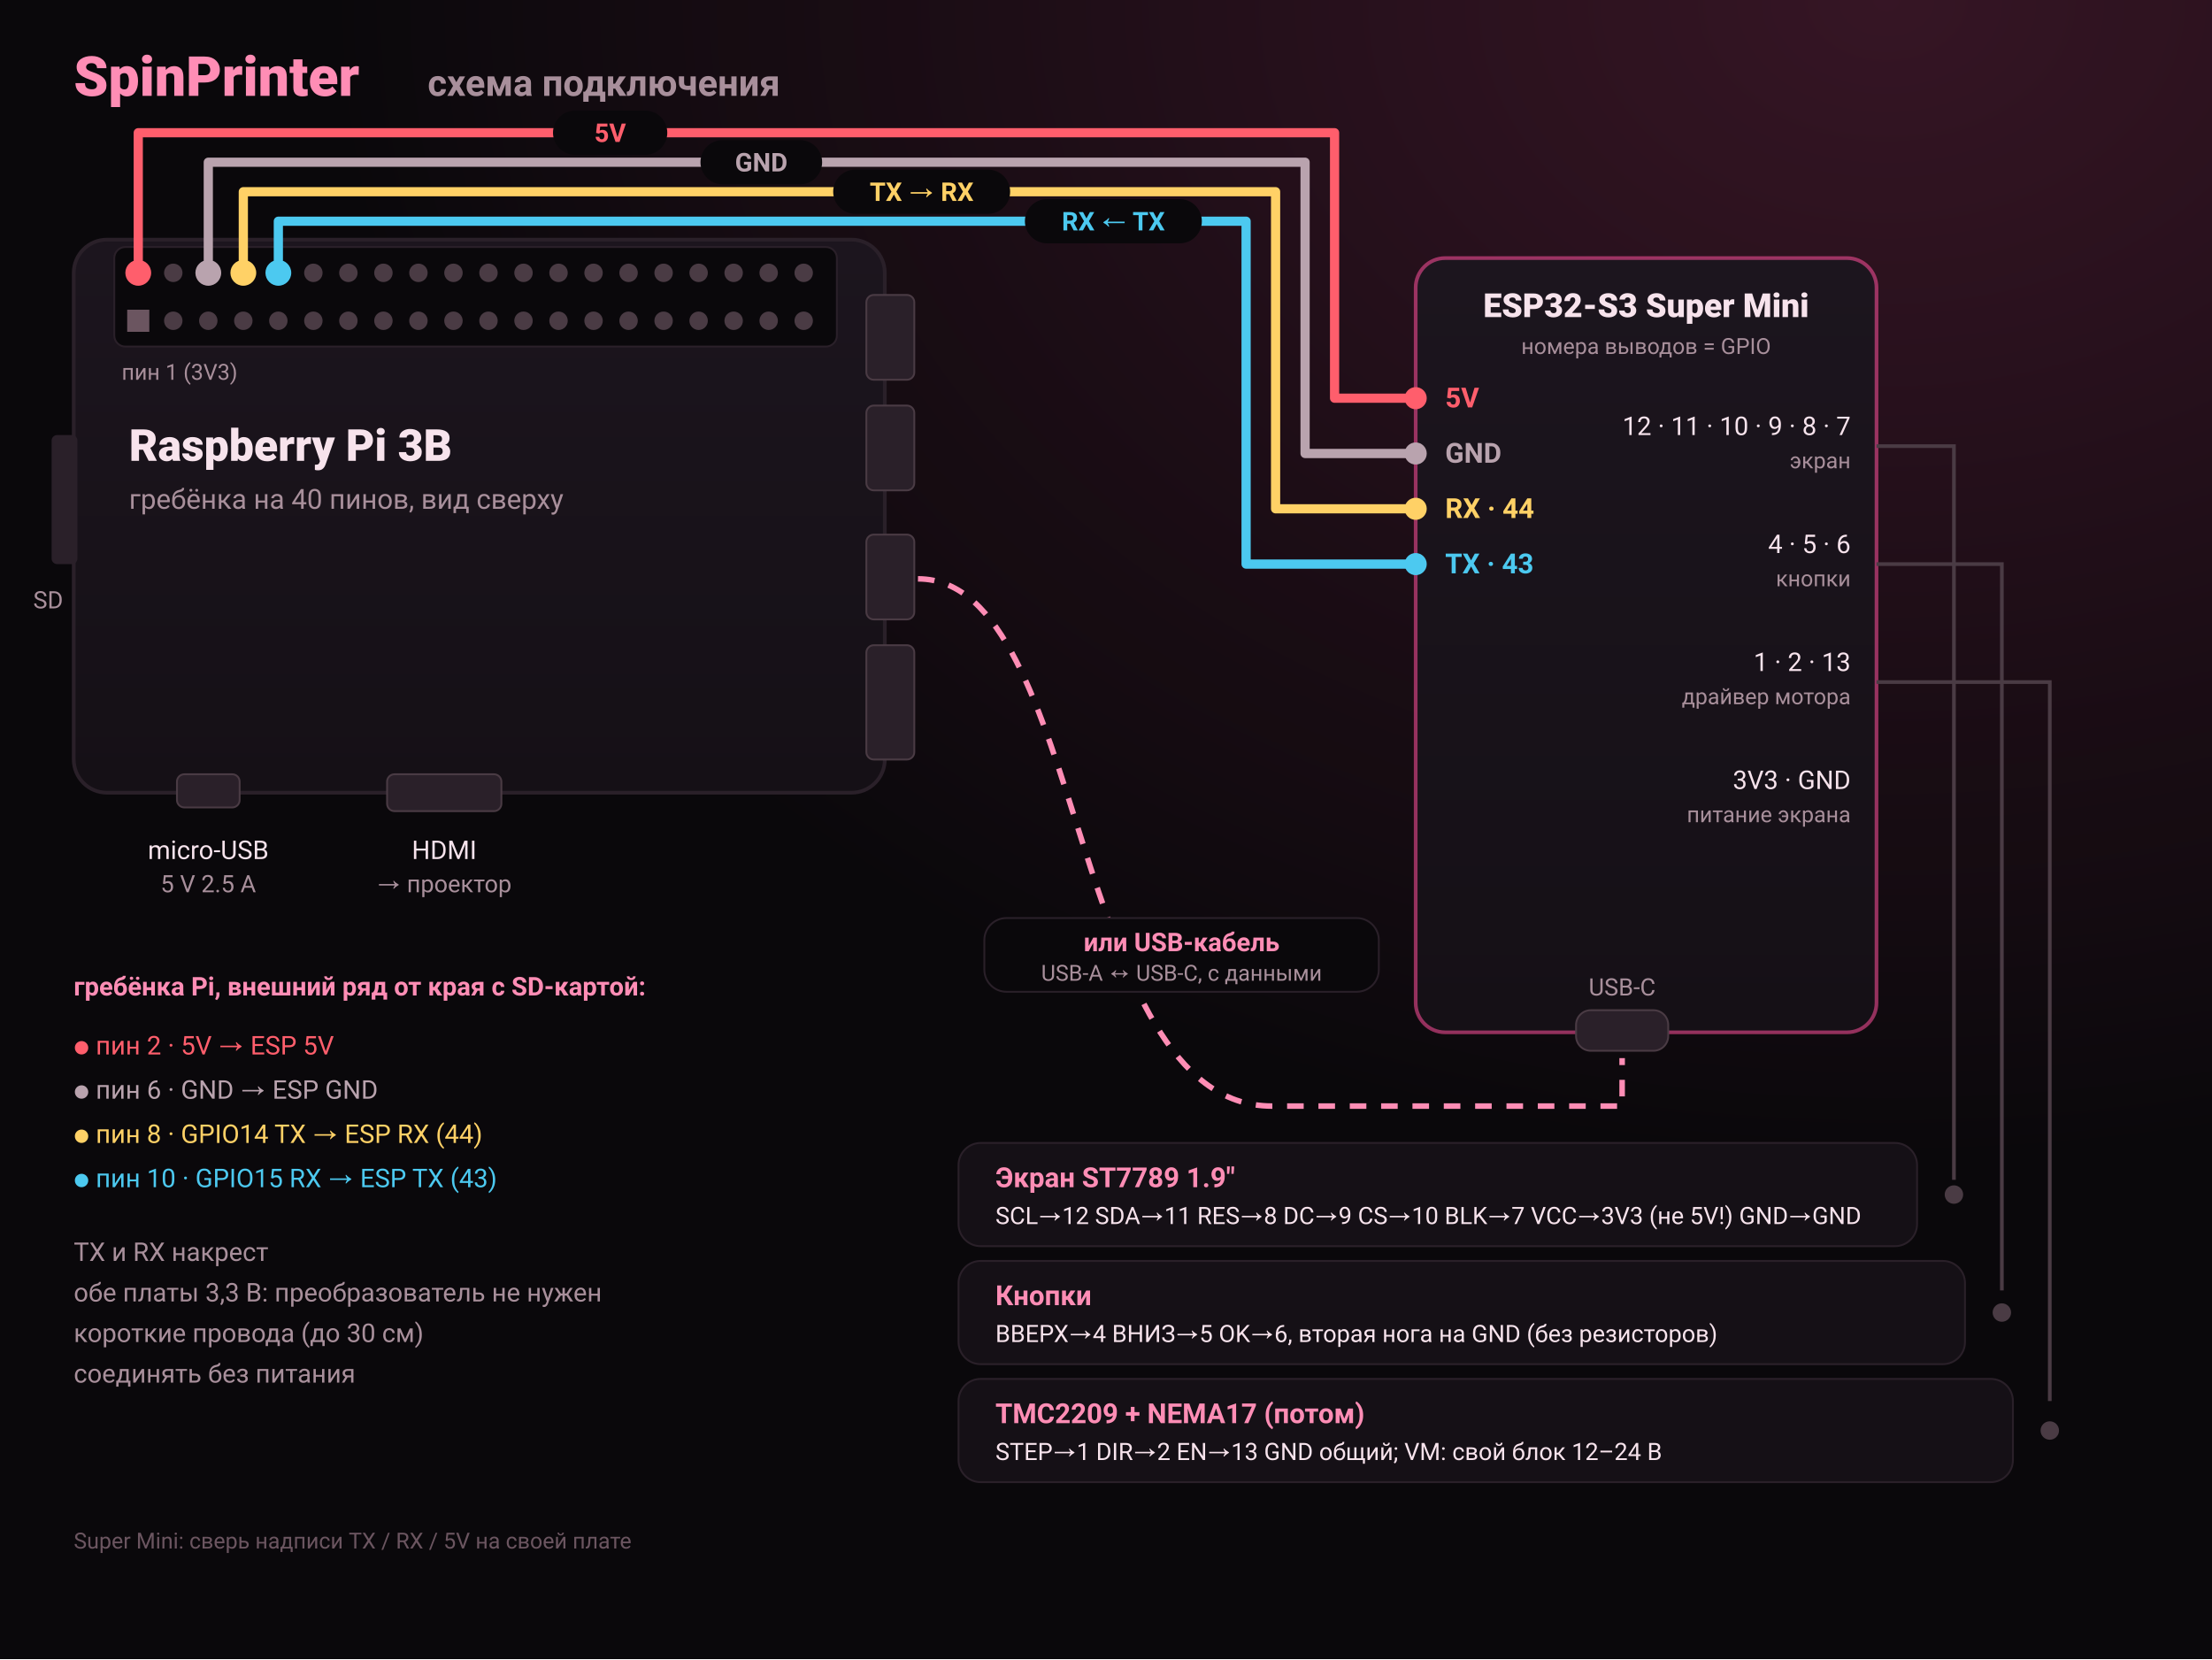
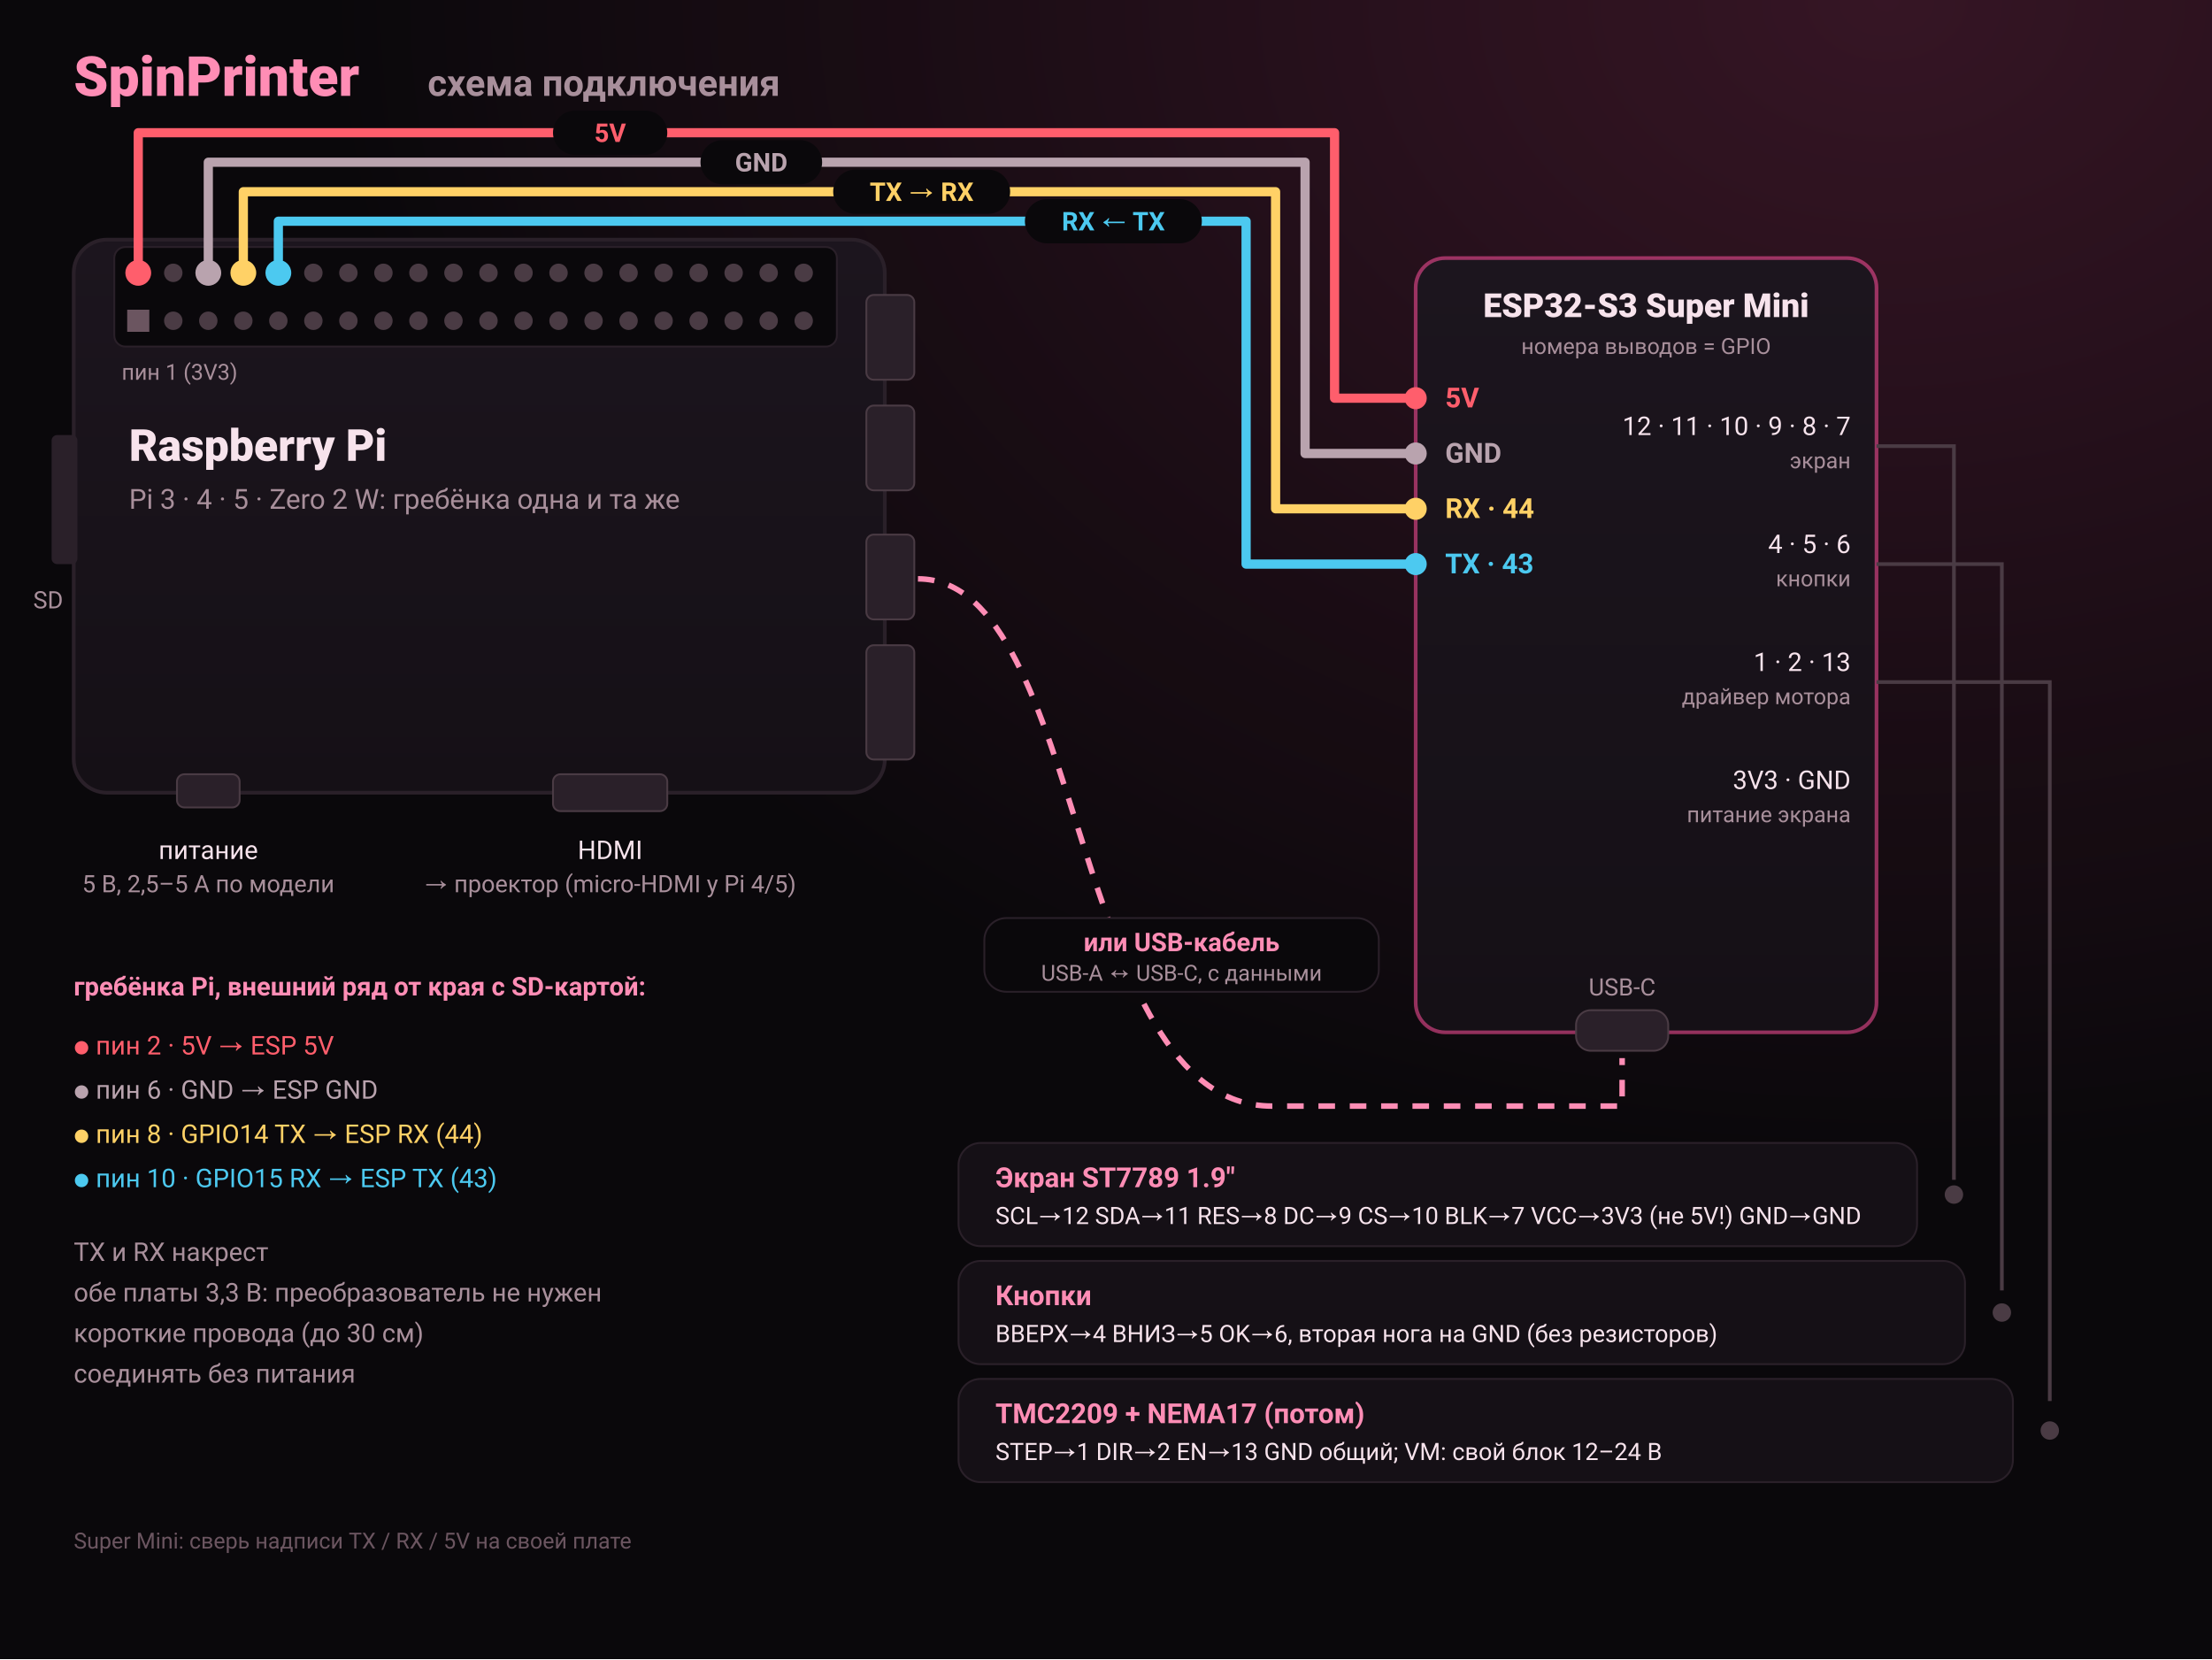
<svg xmlns="http://www.w3.org/2000/svg" viewBox="0 0 1200 900" width="1200" height="900" font-family="Onest, 'Segoe UI', Roboto, Helvetica, Arial, sans-serif">
  <defs>
    <radialGradient id="glow" cx="85%" cy="0%" r="70%">
      <stop offset="0" stop-color="#ff4f9a" stop-opacity=".18" />
      <stop offset="1" stop-color="#ff4f9a" stop-opacity="0" />
    </radialGradient>
    <linearGradient id="board" x1="0" y1="0" x2="0" y2="1">
      <stop offset="0" stop-color="#1c151e" />
      <stop offset="1" stop-color="#151016" />
    </linearGradient>
  </defs>
  <rect width="1200" height="900" fill="#0a080b" />
  <rect width="1200" height="900" fill="url(#glow)" />
  <text x="40" y="52" font-size="30" font-weight="800" fill="#ff8db5">SpinPrinter</text>
  <text x="232" y="52" font-size="20" font-weight="600" fill="#a88f9b">схема подключения</text>
  <rect x="40" y="130" width="440" height="300" rx="18" fill="url(#board)" stroke="#2a2029" stroke-width="2" />
-   <text x="70" y="250" font-size="24" font-weight="800" fill="#f7e3ec">Raspberry Pi 3B</text>
-   <text x="70" y="276" font-size="15" fill="#a88f9b">гребёнка на 40 пинов, вид сверху</text>
+   <text x="70" y="250" font-size="24" font-weight="800" fill="#f7e3ec">Raspberry Pi</text>
+   <text x="70" y="276" font-size="15" fill="#a88f9b">Pi 3 · 4 · 5 · Zero 2 W: гребёнка одна и та же</text>
  <rect x="28" y="236" width="14" height="70" rx="3" fill="#2a2029" />
  <text x="18" y="330" font-size="13" fill="#a88f9b" text-anchor="start">SD</text>
  <g fill="#2a2029" stroke="#4a3b44">
    <rect x="470" y="160" width="26" height="46" rx="4" />
    <rect x="470" y="220" width="26" height="46" rx="4" />
    <rect x="470" y="290" width="26" height="46" rx="4" />
    <rect x="470" y="350" width="26" height="62" rx="4" />
  </g>
  <text x="446" y="152" font-size="13" fill="#a88f9b" text-anchor="end">USB</text>
  <rect x="96" y="420" width="34" height="18" rx="4" fill="#2a2029" stroke="#4a3b44" />
-   <rect x="210" y="420" width="62" height="20" rx="4" fill="#2a2029" stroke="#4a3b44" />
-   <text x="113" y="466" font-size="14" fill="#f7e3ec" text-anchor="middle">micro-USB</text>
-   <text x="113" y="484" font-size="13" fill="#a88f9b" text-anchor="middle">5 V 2.5 A</text>
-   <text x="241" y="466" font-size="14" fill="#f7e3ec" text-anchor="middle">HDMI</text>
-   <text x="241" y="484" font-size="13" fill="#a88f9b" text-anchor="middle">→ проектор</text>
+   <rect x="300" y="420" width="62" height="20" rx="4" fill="#2a2029" stroke="#4a3b44" />
+   <text x="113" y="466" font-size="14" fill="#f7e3ec" text-anchor="middle">питание</text>
+   <text x="113" y="484" font-size="13" fill="#a88f9b" text-anchor="middle">5 В, 2,5–5 А по модели</text>
+   <text x="331" y="466" font-size="14" fill="#f7e3ec" text-anchor="middle">HDMI</text>
+   <text x="331" y="484" font-size="13" fill="#a88f9b" text-anchor="middle">→ проектор (micro-HDMI у Pi 4/5)</text>
  <rect x="62" y="134" width="392" height="54" rx="6" fill="#0a080b" stroke="#2a2029" />
  <rect x="69" y="168" width="12" height="12" fill="#6b5560" />
  <circle cx="75" cy="148" r="7" fill="#ff5e6c" />
  <circle cx="94" cy="174" r="5" fill="#4a3b44" />
  <circle cx="94" cy="148" r="5" fill="#4a3b44" />
  <circle cx="113" cy="174" r="5" fill="#4a3b44" />
  <circle cx="113" cy="148" r="7" fill="#b9a3ae" />
  <circle cx="132" cy="174" r="5" fill="#4a3b44" />
  <circle cx="132" cy="148" r="7" fill="#ffd166" />
  <circle cx="151" cy="174" r="5" fill="#4a3b44" />
  <circle cx="151" cy="148" r="7" fill="#4cc9f0" />
  <circle cx="170" cy="174" r="5" fill="#4a3b44" />
  <circle cx="170" cy="148" r="5" fill="#4a3b44" />
  <circle cx="189" cy="174" r="5" fill="#4a3b44" />
  <circle cx="189" cy="148" r="5" fill="#4a3b44" />
  <circle cx="208" cy="174" r="5" fill="#4a3b44" />
  <circle cx="208" cy="148" r="5" fill="#4a3b44" />
  <circle cx="227" cy="174" r="5" fill="#4a3b44" />
  <circle cx="227" cy="148" r="5" fill="#4a3b44" />
  <circle cx="246" cy="174" r="5" fill="#4a3b44" />
  <circle cx="246" cy="148" r="5" fill="#4a3b44" />
  <circle cx="265" cy="174" r="5" fill="#4a3b44" />
  <circle cx="265" cy="148" r="5" fill="#4a3b44" />
  <circle cx="284" cy="174" r="5" fill="#4a3b44" />
  <circle cx="284" cy="148" r="5" fill="#4a3b44" />
  <circle cx="303" cy="174" r="5" fill="#4a3b44" />
  <circle cx="303" cy="148" r="5" fill="#4a3b44" />
  <circle cx="322" cy="174" r="5" fill="#4a3b44" />
  <circle cx="322" cy="148" r="5" fill="#4a3b44" />
  <circle cx="341" cy="174" r="5" fill="#4a3b44" />
  <circle cx="341" cy="148" r="5" fill="#4a3b44" />
  <circle cx="360" cy="174" r="5" fill="#4a3b44" />
  <circle cx="360" cy="148" r="5" fill="#4a3b44" />
  <circle cx="379" cy="174" r="5" fill="#4a3b44" />
  <circle cx="379" cy="148" r="5" fill="#4a3b44" />
  <circle cx="398" cy="174" r="5" fill="#4a3b44" />
  <circle cx="398" cy="148" r="5" fill="#4a3b44" />
  <circle cx="417" cy="174" r="5" fill="#4a3b44" />
  <circle cx="417" cy="148" r="5" fill="#4a3b44" />
  <circle cx="436" cy="174" r="5" fill="#4a3b44" />
  <circle cx="436" cy="148" r="5" fill="#4a3b44" />
  <text x="66" y="206" font-size="12" fill="#a88f9b">пин 1 (3V3)</text>
  <g fill="none" stroke-width="5" stroke-linecap="round" stroke-linejoin="round">
    <path d="M75 141 V72 H724 V216 H768" stroke="#ff5e6c" />
    <path d="M113 141 V88 H708 V246 H768" stroke="#b9a3ae" />
    <path d="M132 141 V104 H692 V276 H768" stroke="#ffd166" />
    <path d="M151 141 V120 H676 V306 H768" stroke="#4cc9f0" />
  </g>
  <g font-size="14" font-weight="700">
    <rect x="300" y="60" width="62" height="24" rx="12" fill="#0a080b" />
    <text x="331" y="77" fill="#ff5e6c" text-anchor="middle">5V</text>
    <rect x="380" y="76" width="66" height="24" rx="12" fill="#0a080b" />
    <text x="413" y="93" fill="#b9a3ae" text-anchor="middle">GND</text>
    <rect x="452" y="92" width="96" height="24" rx="12" fill="#0a080b" />
    <text x="500" y="109" fill="#ffd166" text-anchor="middle">TX → RX</text>
    <rect x="556" y="108" width="96" height="24" rx="12" fill="#0a080b" />
    <text x="604" y="125" fill="#4cc9f0" text-anchor="middle">RX ← TX</text>
  </g>
  <path d="M498 314 C 590 314, 580 600, 690 600 H880 V574" fill="none" stroke="#ff8db5" stroke-width="3" stroke-dasharray="9 8" />
  <rect x="534" y="498" width="214" height="40" rx="12" fill="#0a080b" stroke="#2a2029" />
  <text x="641" y="516" font-size="14" font-weight="700" fill="#ff8db5" text-anchor="middle">или USB-кабель</text>
  <text x="641" y="532" font-size="12" fill="#a88f9b" text-anchor="middle">USB-A ↔ USB-C, с данными</text>
  <rect x="768" y="140" width="250" height="420" rx="16" fill="url(#board)" stroke="#ff4f9a" stroke-opacity=".55" stroke-width="2" />
  <rect x="855" y="548" width="50" height="22" rx="8" fill="#2a2029" stroke="#4a3b44" />
  <text x="880" y="540" font-size="13" fill="#a88f9b" text-anchor="middle">USB-C</text>
  <text x="893" y="172" font-size="18" font-weight="800" fill="#f7e3ec" text-anchor="middle">ESP32-S3 Super Mini</text>
  <text x="893" y="192" font-size="12" fill="#a88f9b" text-anchor="middle">номера выводов = GPIO</text>
  <g font-size="15" font-weight="700">
    <circle cx="768" cy="216" r="6" fill="#ff5e6c" />
    <text x="784" y="221" fill="#ff5e6c">5V</text>
    <circle cx="768" cy="246" r="6" fill="#b9a3ae" />
    <text x="784" y="251" fill="#b9a3ae">GND</text>
    <circle cx="768" cy="276" r="6" fill="#ffd166" />
    <text x="784" y="281" fill="#ffd166">RX · 44</text>
    <circle cx="768" cy="306" r="6" fill="#4cc9f0" />
    <text x="784" y="311" fill="#4cc9f0">TX · 43</text>
  </g>
  <g font-size="14" fill="#f7e3ec">
    <text x="1004" y="236" text-anchor="end">12 · 11 · 10 · 9 · 8 · 7</text>
    <text x="1004" y="254" text-anchor="end" fill="#a88f9b" font-size="12">экран</text>
    <text x="1004" y="300" text-anchor="end">4 · 5 · 6</text>
    <text x="1004" y="318" text-anchor="end" fill="#a88f9b" font-size="12">кнопки</text>
    <text x="1004" y="364" text-anchor="end">1 · 2 · 13</text>
    <text x="1004" y="382" text-anchor="end" fill="#a88f9b" font-size="12">драйвер мотора</text>
    <text x="1004" y="428" text-anchor="end">3V3 · GND</text>
    <text x="1004" y="446" text-anchor="end" fill="#a88f9b" font-size="12">питание экрана</text>
  </g>
  <g stroke="#4a3b44" stroke-width="2" fill="none">
    <path d="M1018 242 H1060 V640" />
    <path d="M1018 306 H1086 V700" />
    <path d="M1018 370 H1112 V760" />
  </g>
  <g>
    <rect x="520" y="620" width="520" height="56" rx="12" fill="#151016" stroke="#2a2029" />
    <text x="540" y="644" font-size="15" font-weight="700" fill="#ff8db5">Экран ST7789 1.9″</text>
    <text x="540" y="664" font-size="13" fill="#f7e3ec">SCL→12  SDA→11  RES→8  DC→9  CS→10  BLK→7  VCC→3V3 (не 5V!)  GND→GND</text>
    <circle cx="1060" cy="648" r="5" fill="#4a3b44" />
    <rect x="520" y="684" width="546" height="56" rx="12" fill="#151016" stroke="#2a2029" />
    <text x="540" y="708" font-size="15" font-weight="700" fill="#ff8db5">Кнопки</text>
    <text x="540" y="728" font-size="13" fill="#f7e3ec">ВВЕРХ→4  ВНИЗ→5  OK→6, вторая нога на GND (без резисторов)</text>
    <circle cx="1086" cy="712" r="5" fill="#4a3b44" />
    <rect x="520" y="748" width="572" height="56" rx="12" fill="#151016" stroke="#2a2029" />
    <text x="540" y="772" font-size="15" font-weight="700" fill="#ff8db5">TMC2209 + NEMA17 (потом)</text>
    <text x="540" y="792" font-size="13" fill="#f7e3ec">STEP→1  DIR→2  EN→13  GND общий;  VM: свой блок 12–24 В</text>
    <circle cx="1112" cy="776" r="5" fill="#4a3b44" />
  </g>
  <g font-size="14">
    <text x="40" y="540" font-weight="700" fill="#ff8db5">гребёнка Pi, внешний ряд от края с SD-картой:</text>
    <text x="40" y="572" fill="#ff5e6c">● пин 2 · 5V → ESP 5V</text>
    <text x="40" y="596" fill="#b9a3ae">● пин 6 · GND → ESP GND</text>
    <text x="40" y="620" fill="#ffd166">● пин 8 · GPIO14 TX → ESP RX (44)</text>
    <text x="40" y="644" fill="#4cc9f0">● пин 10 · GPIO15 RX → ESP TX (43)</text>
    <text x="40" y="684" fill="#a88f9b">TX и RX накрест</text>
    <text x="40" y="706" fill="#a88f9b">обе платы 3,3 В: преобразователь не нужен</text>
    <text x="40" y="728" fill="#a88f9b">короткие провода (до 30 см)</text>
    <text x="40" y="750" fill="#a88f9b">соединять без питания</text>
    <text x="40" y="840" fill="#6b5560" font-size="12">Super Mini: сверь надписи TX / RX / 5V на своей плате</text>
  </g>
</svg>
